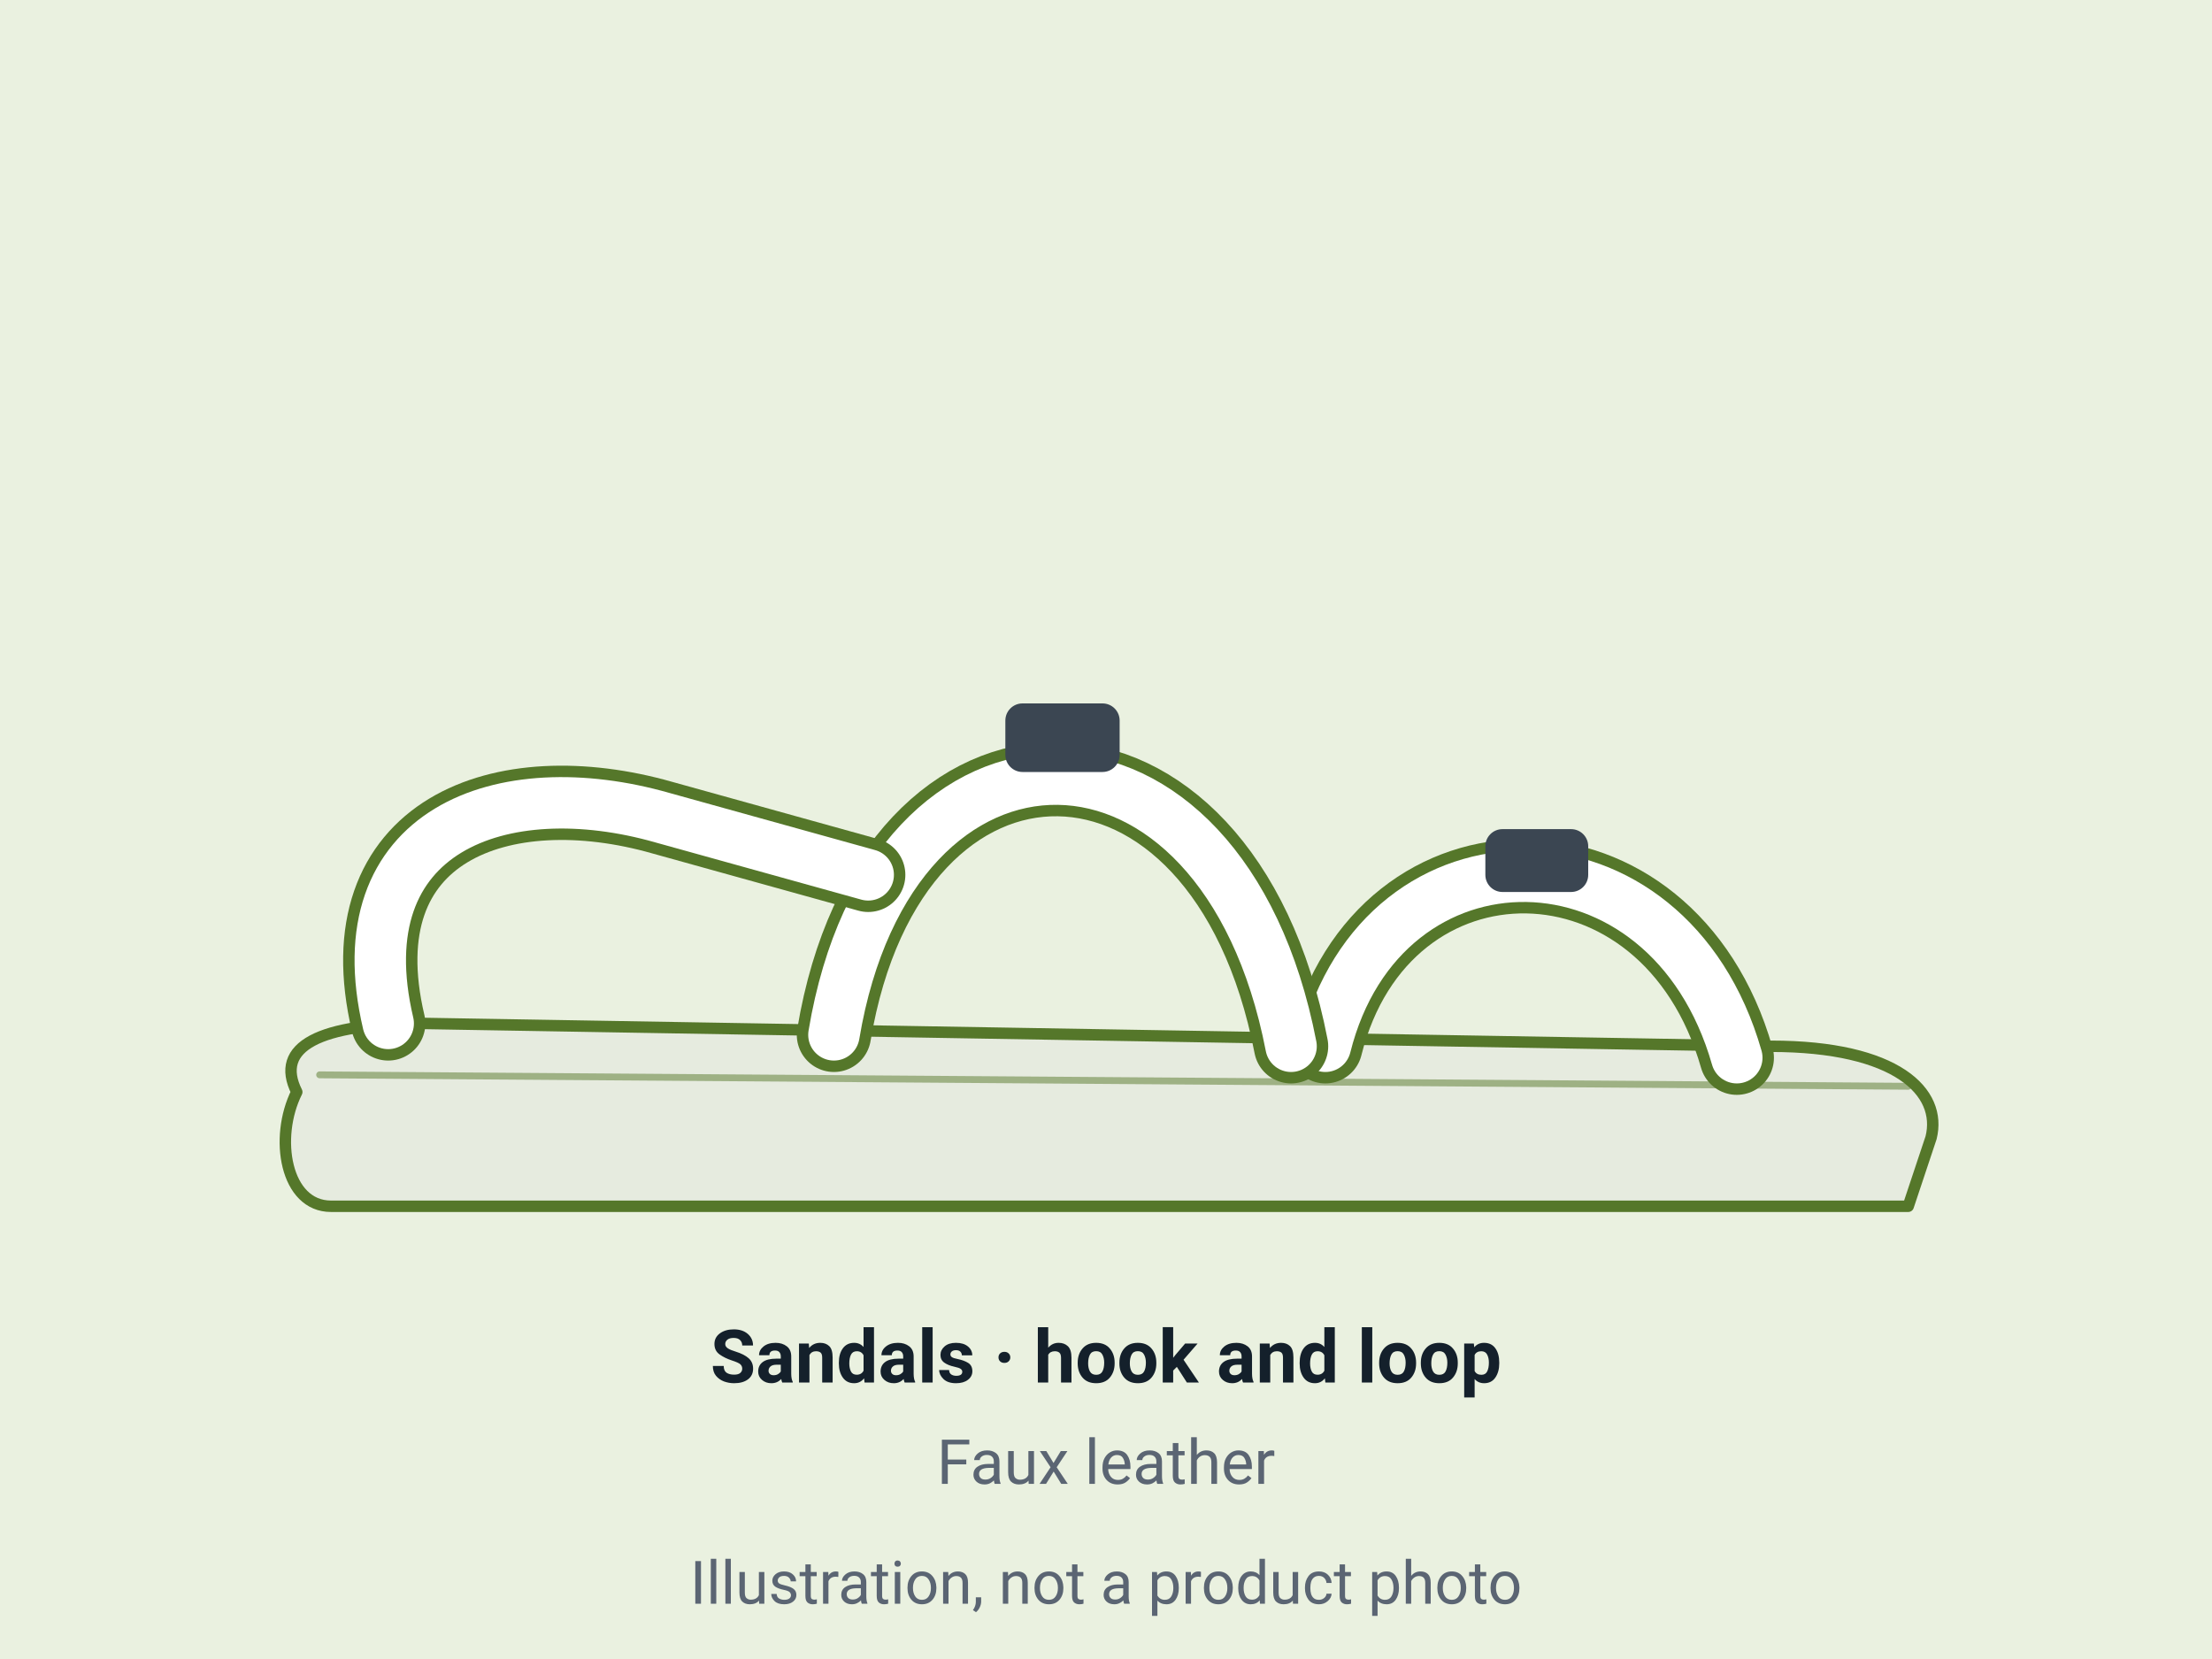
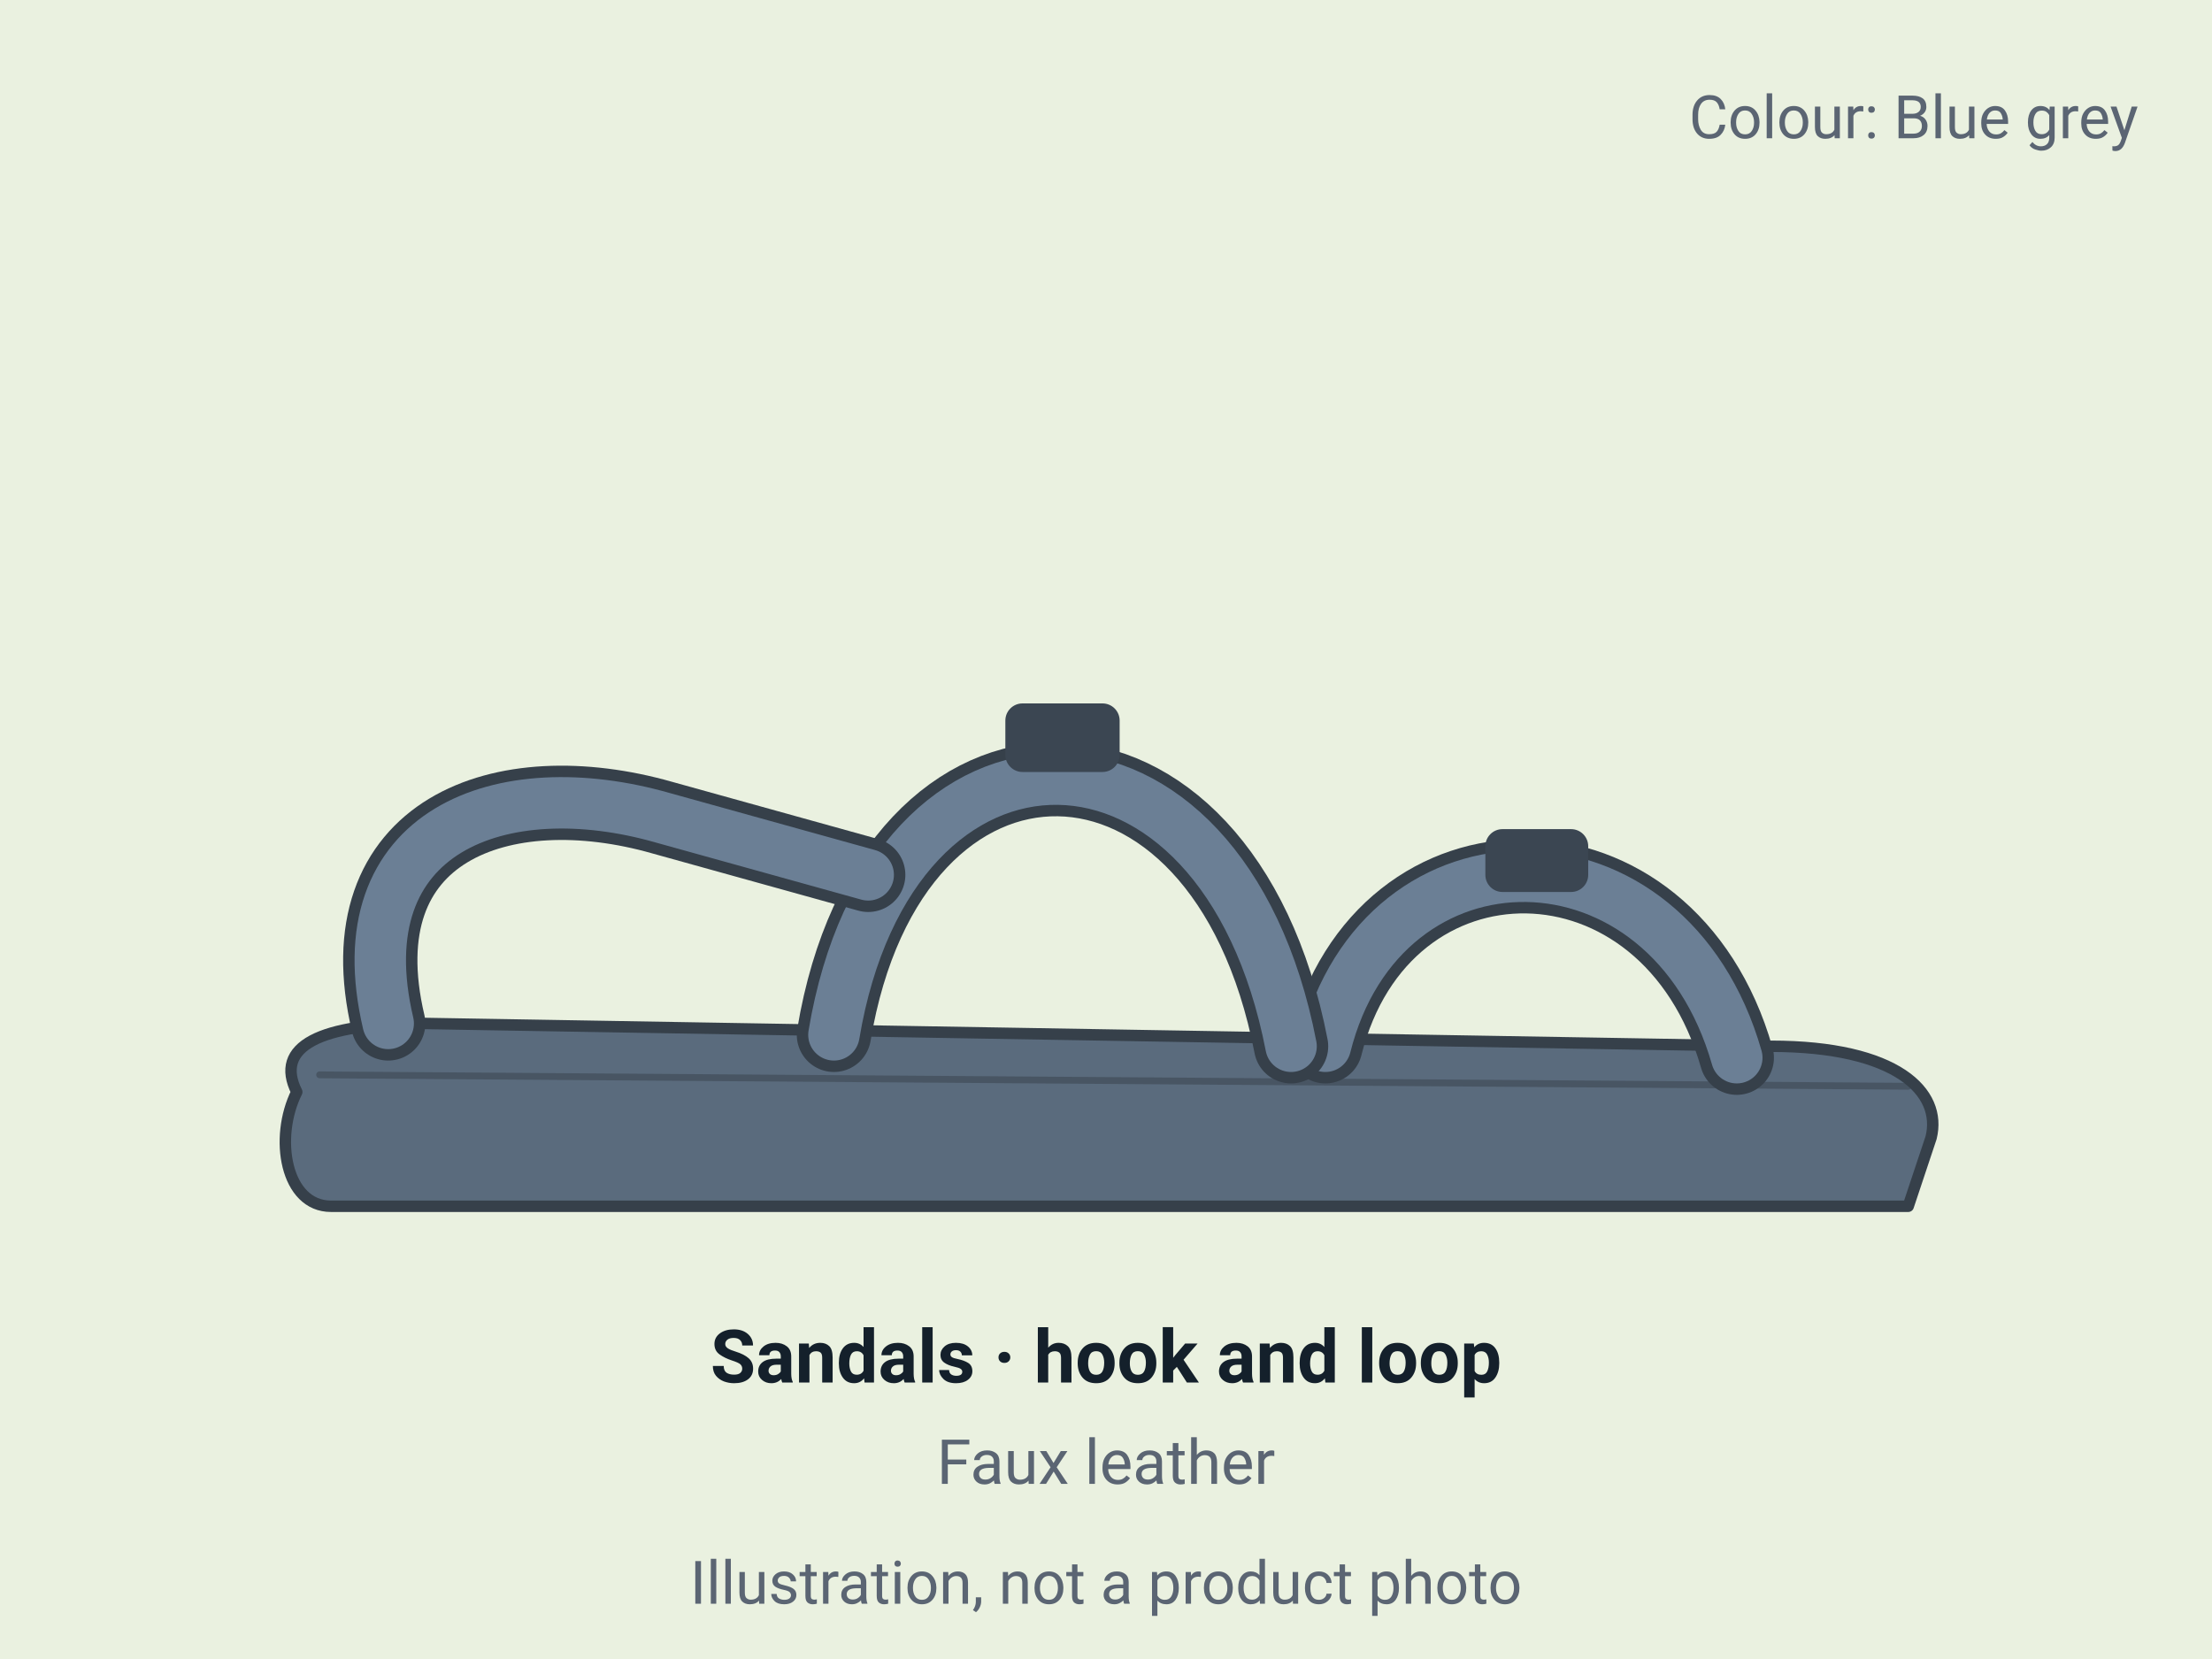
<svg xmlns="http://www.w3.org/2000/svg" viewBox="0 0 480 360" width="480" height="360" role="img">
-   <style>.k,.ks,.fs,.pk,.d,.l{fill:none;stroke-linecap:round;stroke-linejoin:round}.bg{fill:#eaf1e0}.f{fill:#ffffff}.s{fill:#e6ebdf}.p{fill:#3b4652}.k{stroke:#55772a}.ks{stroke:#e6ebdf}.fs{stroke:#ffffff}.pk{stroke:#3b4652}.d{stroke:#c2410c}.dt{fill:#c2410c}.t{fill:#14202b}.m{fill:#5b6573}.l{stroke:#0f4c5c}.lt{fill:#0f4c5c}text{font-family:-apple-system, BlinkMacSystemFont, "Segoe UI", Roboto, Arial, sans-serif}@media (prefers-color-scheme:dark){.bg{fill:#1f2716}.f{fill:#1d262e}.s{fill:#3b4940}.p{fill:#7d8995}.k{stroke:#b4d48a}.ks{stroke:#3b4940}.fs{stroke:#1d262e}.pk{stroke:#7d8995}.d{stroke:#fb923c}.dt{fill:#fb923c}.t{fill:#e8edf1}.m{fill:#9ba6b2}.l{stroke:#7cc4d4}.lt{fill:#7cc4d4}}</style>
+   <style>.k,.ks,.ka,.fs,.pk,.d,.l{fill:none;stroke-linecap:round;stroke-linejoin:round}.bg{fill:#eaf1e0}.f{fill:#ffffff}.s,.a{fill:#e6ebdf}.p{fill:#3b4652}.k{stroke:#55772a}.ks,.ka{stroke:#e6ebdf}.fs{stroke:#ffffff}.pk{stroke:#3b4652}.d{stroke:#c2410c}.dt{fill:#c2410c}.t{fill:#14202b}.m{fill:#5b6573}.l{stroke:#0f4c5c}.lt{fill:#0f4c5c}text{font-family:-apple-system, BlinkMacSystemFont, "Segoe UI", Roboto, Arial, sans-serif}@media (prefers-color-scheme:dark){.bg{fill:#1f2716}.f{fill:#1d262e}.s,.a{fill:#3b4940}.p{fill:#7d8995}.k{stroke:#b4d48a}.ks,.ka{stroke:#3b4940}.fs{stroke:#1d262e}.pk{stroke:#7d8995}.d{stroke:#fb923c}.dt{fill:#fb923c}.t{fill:#e8edf1}.m{fill:#9ba6b2}.l{stroke:#7cc4d4}.lt{fill:#7cc4d4}}.f{fill:#6b7f95}.s{fill:#5a6b7d}.a{fill:#5a6b7d}.k{stroke:#36404a}.fs{stroke:#6b7f95}.ks{stroke:#5a6b7d}.ka{stroke:#5a6b7d}</style>
  <defs>
    <marker id="a" viewBox="0 0 10 10" refX="9" refY="5" markerWidth="6" markerHeight="6" orient="auto-start-reverse">
      <path d="M0 1 9 5 0 9z" class="dt" />
    </marker>
  </defs>
  <rect class="bg" width="100%" height="100%" />
  <g transform="translate(52 108) scale(1.24)">
    <path d="M10 104C6 96 14 92 32 92L268 96C290 96 298 104 296 112L292 124H16C8 124 6 112 10 104Z" class="s k" stroke-width="2" />
    <line x1="14" y1="101" x2="292" y2="103" class="k" stroke-width="1.2" opacity=".5" />
    <path d="M190 96C200 56 250 56 262 98" class="k" stroke-width="13" />
    <path d="M190 96C200 56 250 56 262 98" class="fs" stroke-width="9" />
    <path d="M104 94C114 34 172 34 184 96" class="k" stroke-width="13" />
    <path d="M104 94C114 34 172 34 184 96" class="fs" stroke-width="9" />
    <path d="M26 92C18 58 46 48 74 56L110 66" class="k" stroke-width="13" />
    <path d="M26 92C18 58 46 48 74 56L110 66" class="fs" stroke-width="9" />
    <rect x="134" y="36" width="20" height="12" rx="3" class="p" stroke-width="0" />
    <rect x="218" y="58" width="18" height="11" rx="3" class="p" stroke-width="0" />
  </g>
  <text x="240" y="300" class="t" font-size="16" font-weight="700" text-anchor="middle">Sandals · hook and loop</text>
  <text x="240" y="322" class="m" font-size="13.5" text-anchor="middle">Faux leather</text>
+   <text x="464" y="30" class="m" font-size="13" text-anchor="end">Colour: Blue grey</text>
  <text x="240" y="348" class="m" font-size="13" text-anchor="middle">Illustration, not a product photo</text>
</svg>
